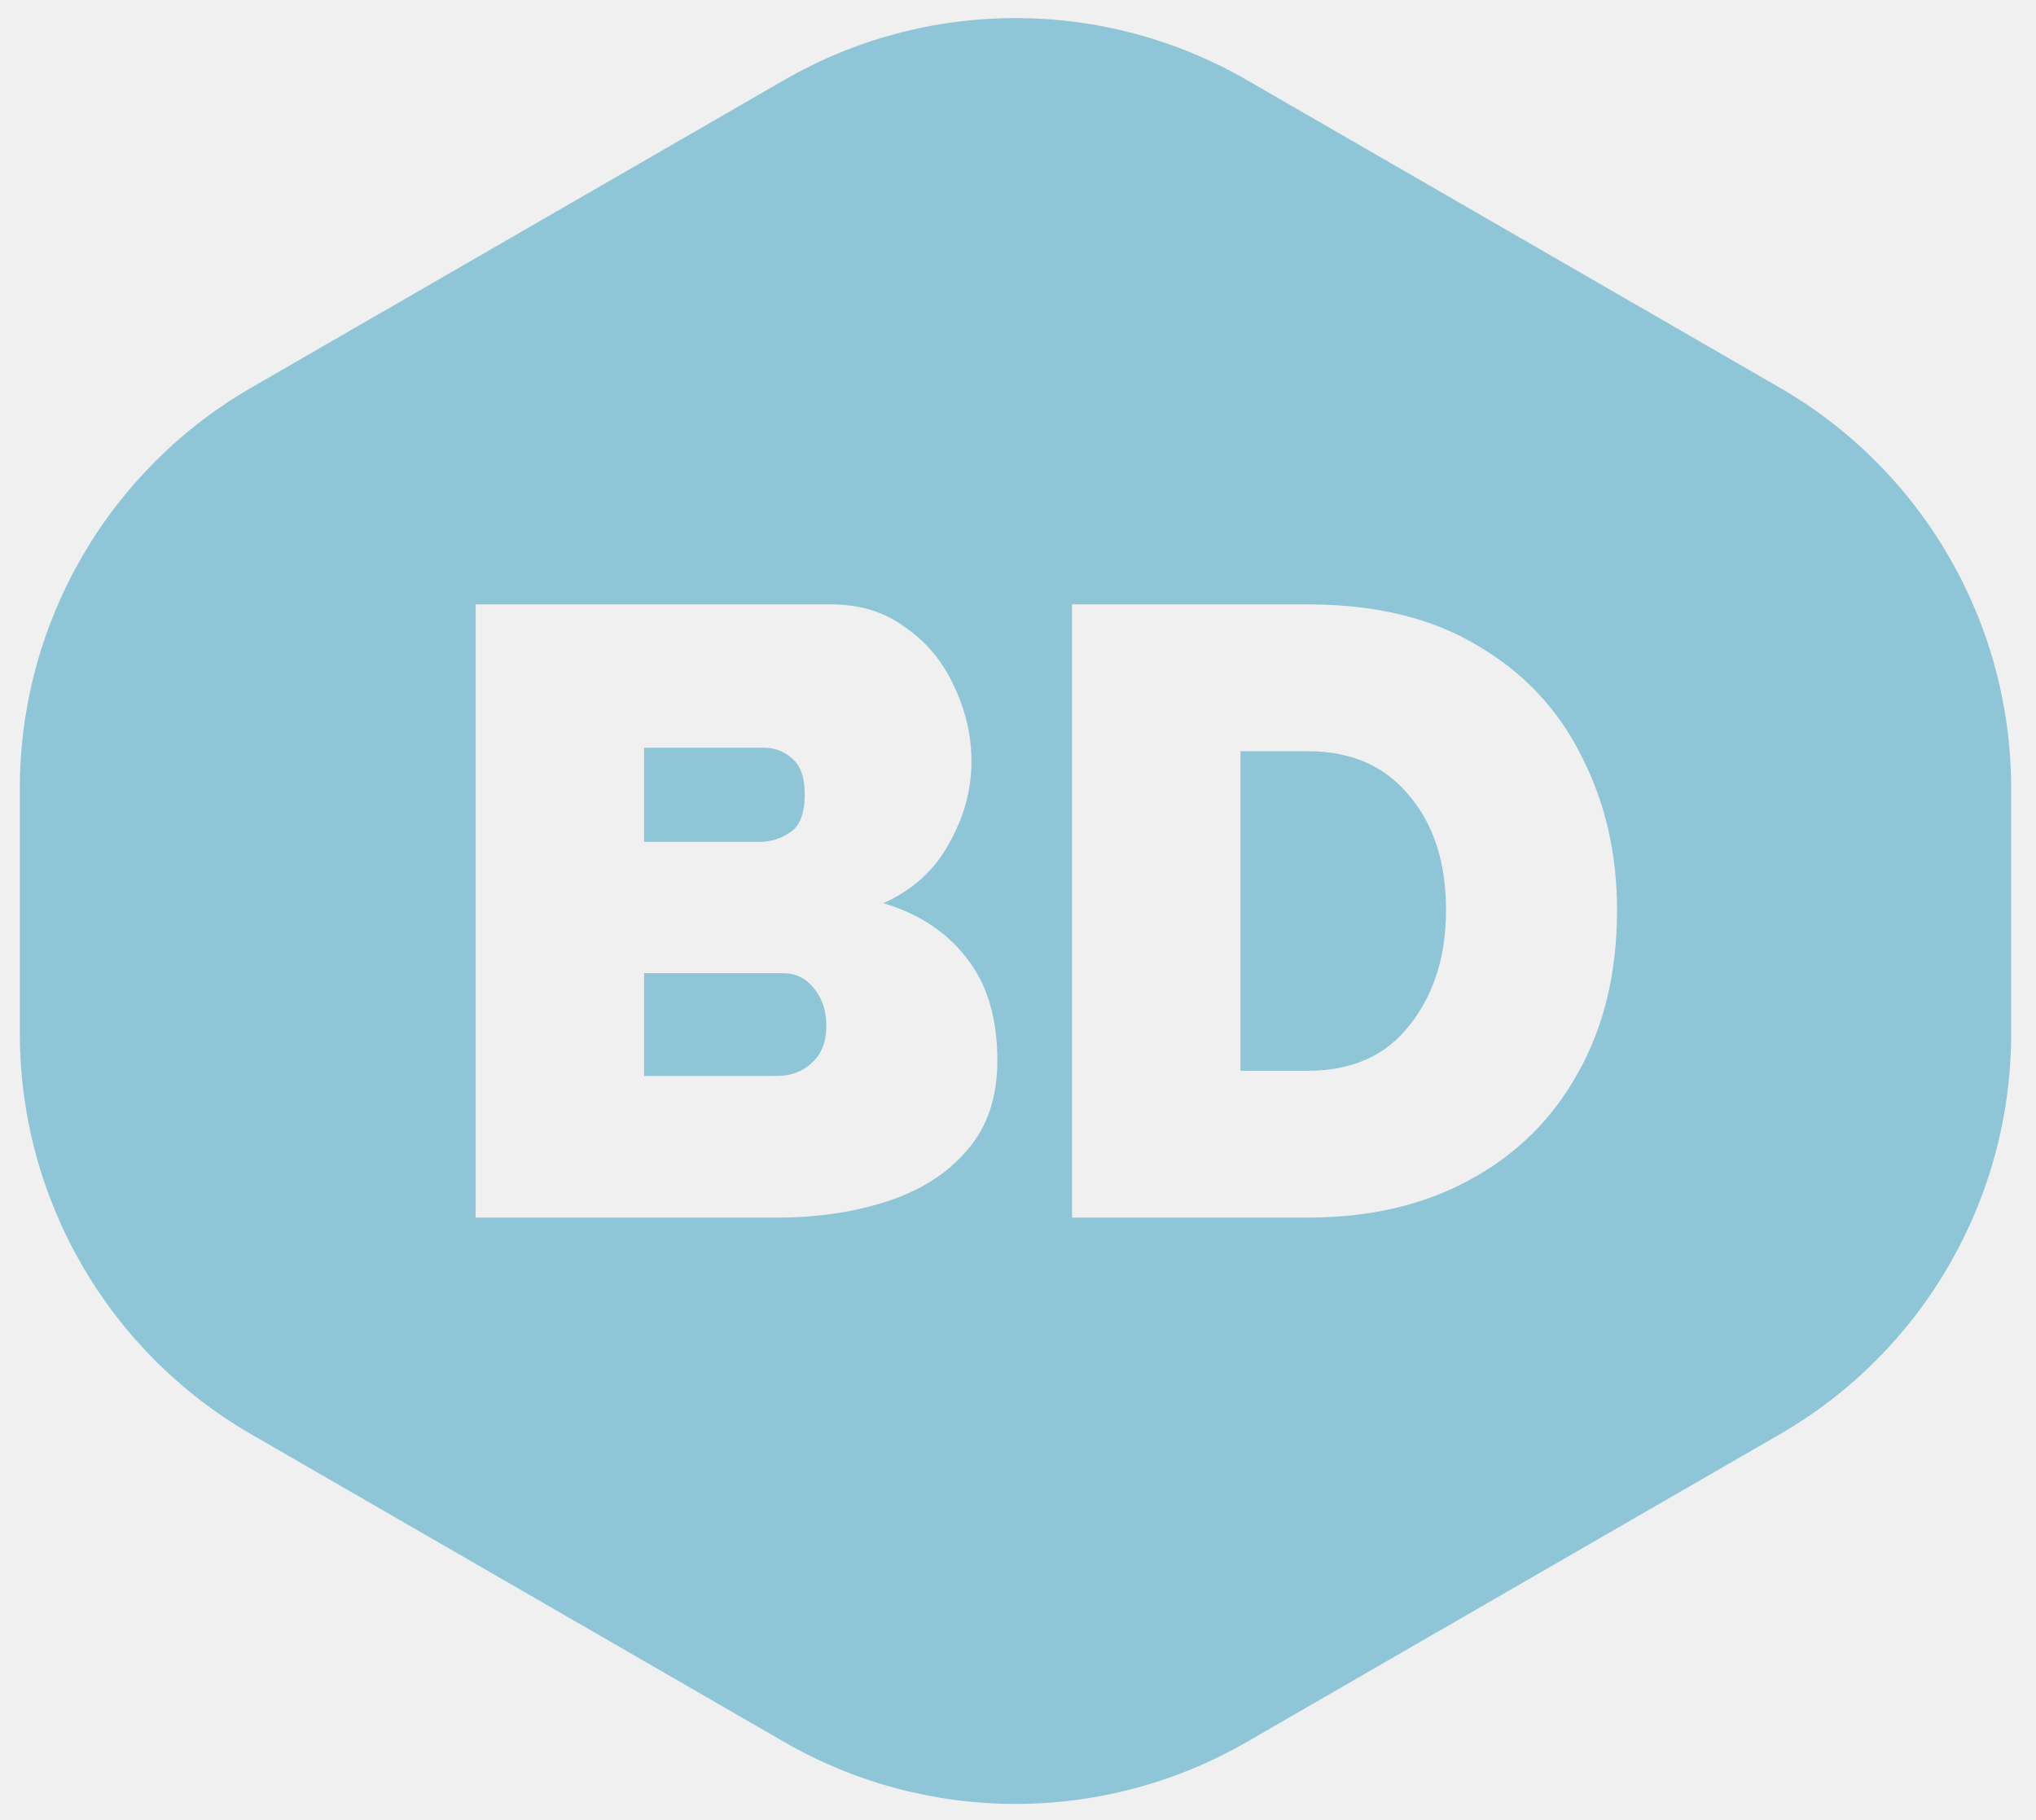
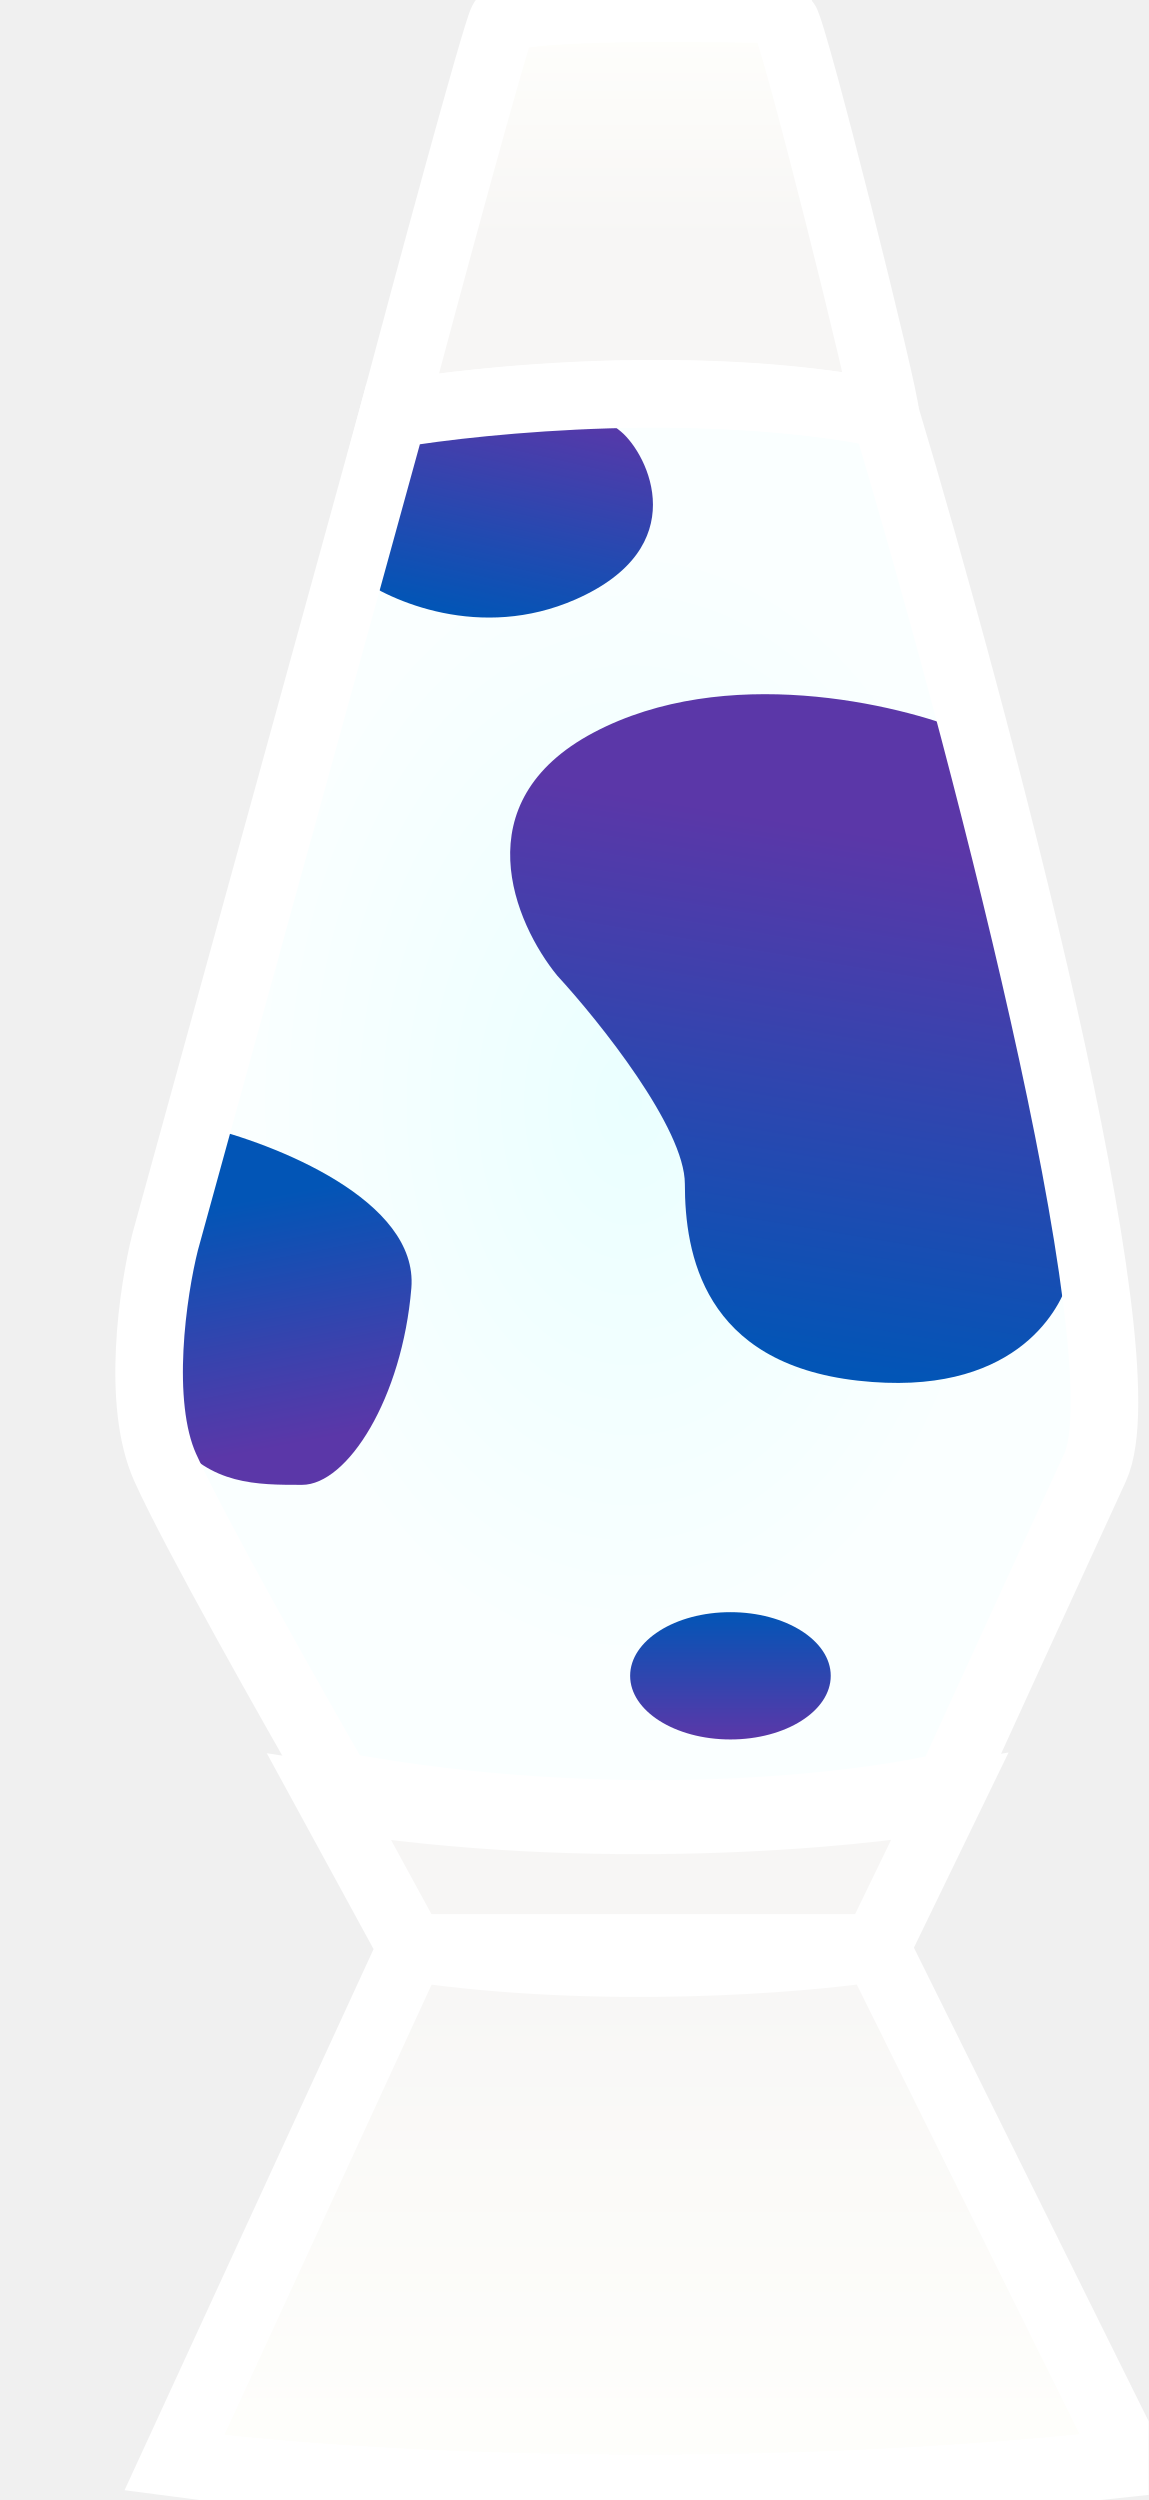
- <svg xmlns="http://www.w3.org/2000/svg" width="66" height="59" viewBox="0 0 66 59" fill="none">
-   <path d="M20.879 27.294V24.242H24.771C25.126 24.242 25.434 24.363 25.695 24.606C25.956 24.83 26.087 25.213 26.087 25.754C26.087 26.37 25.928 26.781 25.611 26.986C25.312 27.192 24.976 27.294 24.603 27.294H20.879Z" fill="#8EC6D8" />
-   <path d="M26.395 32.054C26.656 32.371 26.787 32.773 26.787 33.258C26.787 33.781 26.628 34.182 26.311 34.462C26.012 34.742 25.639 34.882 25.191 34.882H20.879V31.55H25.387C25.798 31.55 26.134 31.718 26.395 32.054Z" fill="#8EC6D8" />
-   <path d="M45.671 25.782C46.474 26.715 46.875 27.957 46.875 29.506C46.875 31 46.483 32.241 45.699 33.23C44.934 34.219 43.832 34.714 42.395 34.714H40.211V24.354H42.395C43.795 24.354 44.887 24.83 45.671 25.782Z" fill="#8EC6D8" />
-   <path fill-rule="evenodd" clip-rule="evenodd" d="M65.195 25.56C65.195 20.201 62.336 15.249 57.695 12.569L40.419 2.595C35.778 -0.084 30.06 -0.084 25.419 2.595L8.143 12.569C3.502 15.249 0.643 20.201 0.643 25.56V33.508C0.643 38.867 3.502 43.819 8.143 46.499L25.419 56.473C30.06 59.153 35.778 59.153 40.419 56.473L57.695 46.499C62.336 43.819 65.195 38.867 65.195 33.508V25.56ZM31.351 37.29C32.004 36.544 32.331 35.573 32.331 34.378C32.331 32.997 31.995 31.886 31.323 31.046C30.67 30.206 29.774 29.618 28.635 29.282C29.587 28.853 30.296 28.209 30.763 27.35C31.248 26.491 31.491 25.605 31.491 24.69C31.491 23.85 31.304 23.038 30.931 22.254C30.576 21.47 30.054 20.835 29.363 20.35C28.691 19.846 27.888 19.594 26.955 19.594H15.419V39.474H25.191C26.498 39.474 27.692 39.297 28.775 38.942C29.858 38.587 30.716 38.037 31.351 37.29ZM34.751 19.594V39.474H42.395C44.411 39.474 46.166 39.063 47.659 38.242C49.171 37.421 50.338 36.264 51.159 34.77C51.999 33.277 52.419 31.522 52.419 29.506C52.419 27.677 52.036 26.015 51.271 24.522C50.524 23.01 49.404 21.816 47.911 20.938C46.436 20.042 44.598 19.594 42.395 19.594H34.751Z" fill="#8EC6D8" />
+ <svg xmlns="http://www.w3.org/2000/svg" width="17" height="37" viewBox="0 0 17 37" fill="none">
+   <g clip-path="url(#clip0)">
+     <path d="M2.445 21.719C2.877 22.678 4.334 25.259 5.009 26.43C9.11 27.183 12.744 26.744 14.049 26.43C14.453 25.544 15.452 23.363 16.207 21.719C16.963 20.075 14.453 10.642 13.104 6.131C10.514 5.583 7.168 5.903 5.818 6.131L2.445 18.378C2.265 19.092 2.014 20.76 2.445 21.719Z" fill="url(#paint0_diamond)" />
+     <path d="M7.437 0.307C7.33 0.512 6.313 4.275 5.818 6.131C9.272 5.583 12.115 5.903 13.104 6.131C13.104 5.874 11.755 0.478 11.62 0.307C11.512 0.17 11.305 0.135 11.215 0.135C10.001 0.107 7.545 0.101 7.437 0.307Z" fill="url(#paint1_linear)" stroke="white" />
+     <path d="M6.088 19.064C6.196 17.762 4.064 16.922 2.985 16.666L2.715 17.094L2.176 20.006C2.131 20.206 2.149 20.742 2.58 21.291C3.12 21.976 3.795 21.976 4.469 21.976C5.144 21.976 5.953 20.691 6.088 19.064Z" fill="url(#paint2_linear)" />
+     <path d="M8.517 8.872C7.114 9.488 5.773 8.9 5.279 8.529L5.144 8.272C5.369 7.587 5.845 6.199 5.953 6.131C6.061 6.062 7.437 5.931 8.112 5.874C8.337 5.931 8.868 6.114 9.191 6.388C9.596 6.73 10.271 8.101 8.517 8.872Z" fill="url(#paint3_linear)" />
+     <path d="M8.787 10.841C10.729 9.814 13.284 10.413 14.318 10.841L14.588 11.27L15.398 14.867L15.938 17.522C15.938 17.865 15.911 18.635 15.803 18.978C15.668 19.406 14.993 20.691 12.699 20.434C10.406 20.177 10.136 18.55 10.136 17.522C10.136 16.7 8.877 15.124 8.247 14.439C7.617 13.668 6.844 11.869 8.787 10.841Z" fill="url(#paint4_linear)" />
+     <path d="M16.747 36.45C10.487 37.136 4.694 36.736 2.58 36.45L6.088 28.828L4.874 26.601C8.76 27.218 12.609 26.858 14.049 26.601L12.969 28.828L16.747 36.45Z" fill="url(#paint5_linear)" />
+     <path d="M12.969 28.828L14.049 26.601C12.609 26.858 8.76 27.218 4.874 26.601L6.088 28.828M12.969 28.828L16.747 36.45C10.487 37.136 4.694 36.736 2.58 36.45L6.088 28.828L12.969 28.828ZM12.969 28.828C11.845 28.999 8.895 29.239 6.088 28.828L12.969 28.828Z" stroke="white" />
+     <path d="M2.445 21.719C2.877 22.678 4.334 25.259 5.009 26.43C9.11 27.183 12.744 26.744 14.049 26.43C14.453 25.544 15.452 23.363 16.207 21.719C16.963 20.075 14.453 10.642 13.104 6.131C10.514 5.583 7.168 5.903 5.818 6.131L2.445 18.378C2.265 19.092 2.014 20.76 2.445 21.719Z" stroke="white" />
+     <path d="M10.81 25.744C11.63 25.744 12.295 25.323 12.295 24.802C12.295 24.282 11.63 23.86 10.81 23.86C9.991 23.86 9.326 24.282 9.326 24.802C9.326 25.323 9.991 25.744 10.81 25.744Z" fill="url(#paint6_linear)" />
+   </g>
+   <defs>
+     <radialGradient id="paint0_diamond" cx="0" cy="0" r="1" gradientUnits="userSpaceOnUse" gradientTransform="translate(9.32633 16.323) rotate(90) scale(8.30787 5.58904)">
+       <stop stop-color="#EAFFFF" />
+       <stop offset="1" stop-color="#FAFFFF" />
+     </radialGradient>
+     <linearGradient id="paint1_linear" x1="9.461" y1="0.121" x2="9.461" y2="6.131" gradientUnits="userSpaceOnUse">
+       <stop stop-color="#FFFFFC" />
+       <stop offset="0.573" stop-color="#F7F6F5" />
+     </linearGradient>
+     <linearGradient id="paint2_linear" x1="4.334" y1="21.376" x2="3.648" y2="17.773" gradientUnits="userSpaceOnUse">
+       <stop stop-color="#5B37A8" />
+       <stop offset="1" stop-color="#0255B6" />
+     </linearGradient>
+     <linearGradient id="paint3_linear" x1="7.977" y1="5.874" x2="7.218" y2="9.185" gradientUnits="userSpaceOnUse">
+       <stop stop-color="#5B37A8" />
+       <stop offset="1" stop-color="#0255B6" />
+     </linearGradient>
+     <linearGradient id="paint4_linear" x1="14.588" y1="12.64" x2="13.287" y2="20.394" gradientUnits="userSpaceOnUse">
+       <stop stop-color="#5B37A8" />
+       <stop offset="1" stop-color="#0255B6" />
+     </linearGradient>
+     <linearGradient id="paint5_linear" x1="9.596" y1="26.858" x2="9.596" y2="36.879" gradientUnits="userSpaceOnUse">
+       <stop offset="0.172" stop-color="#F7F6F5" />
+       <stop offset="1" stop-color="#FFFFFC" />
+     </linearGradient>
+     <linearGradient id="paint6_linear" x1="10.81" y1="23.86" x2="10.81" y2="25.744" gradientUnits="userSpaceOnUse">
+       <stop stop-color="#0255B6" />
+       <stop offset="1" stop-color="#5B37A8" />
+     </linearGradient>
+     <clipPath id="clip0">
+       <rect width="37" height="17" fill="white" transform="translate(0 37) rotate(-90)" />
+     </clipPath>
+   </defs>
</svg>
